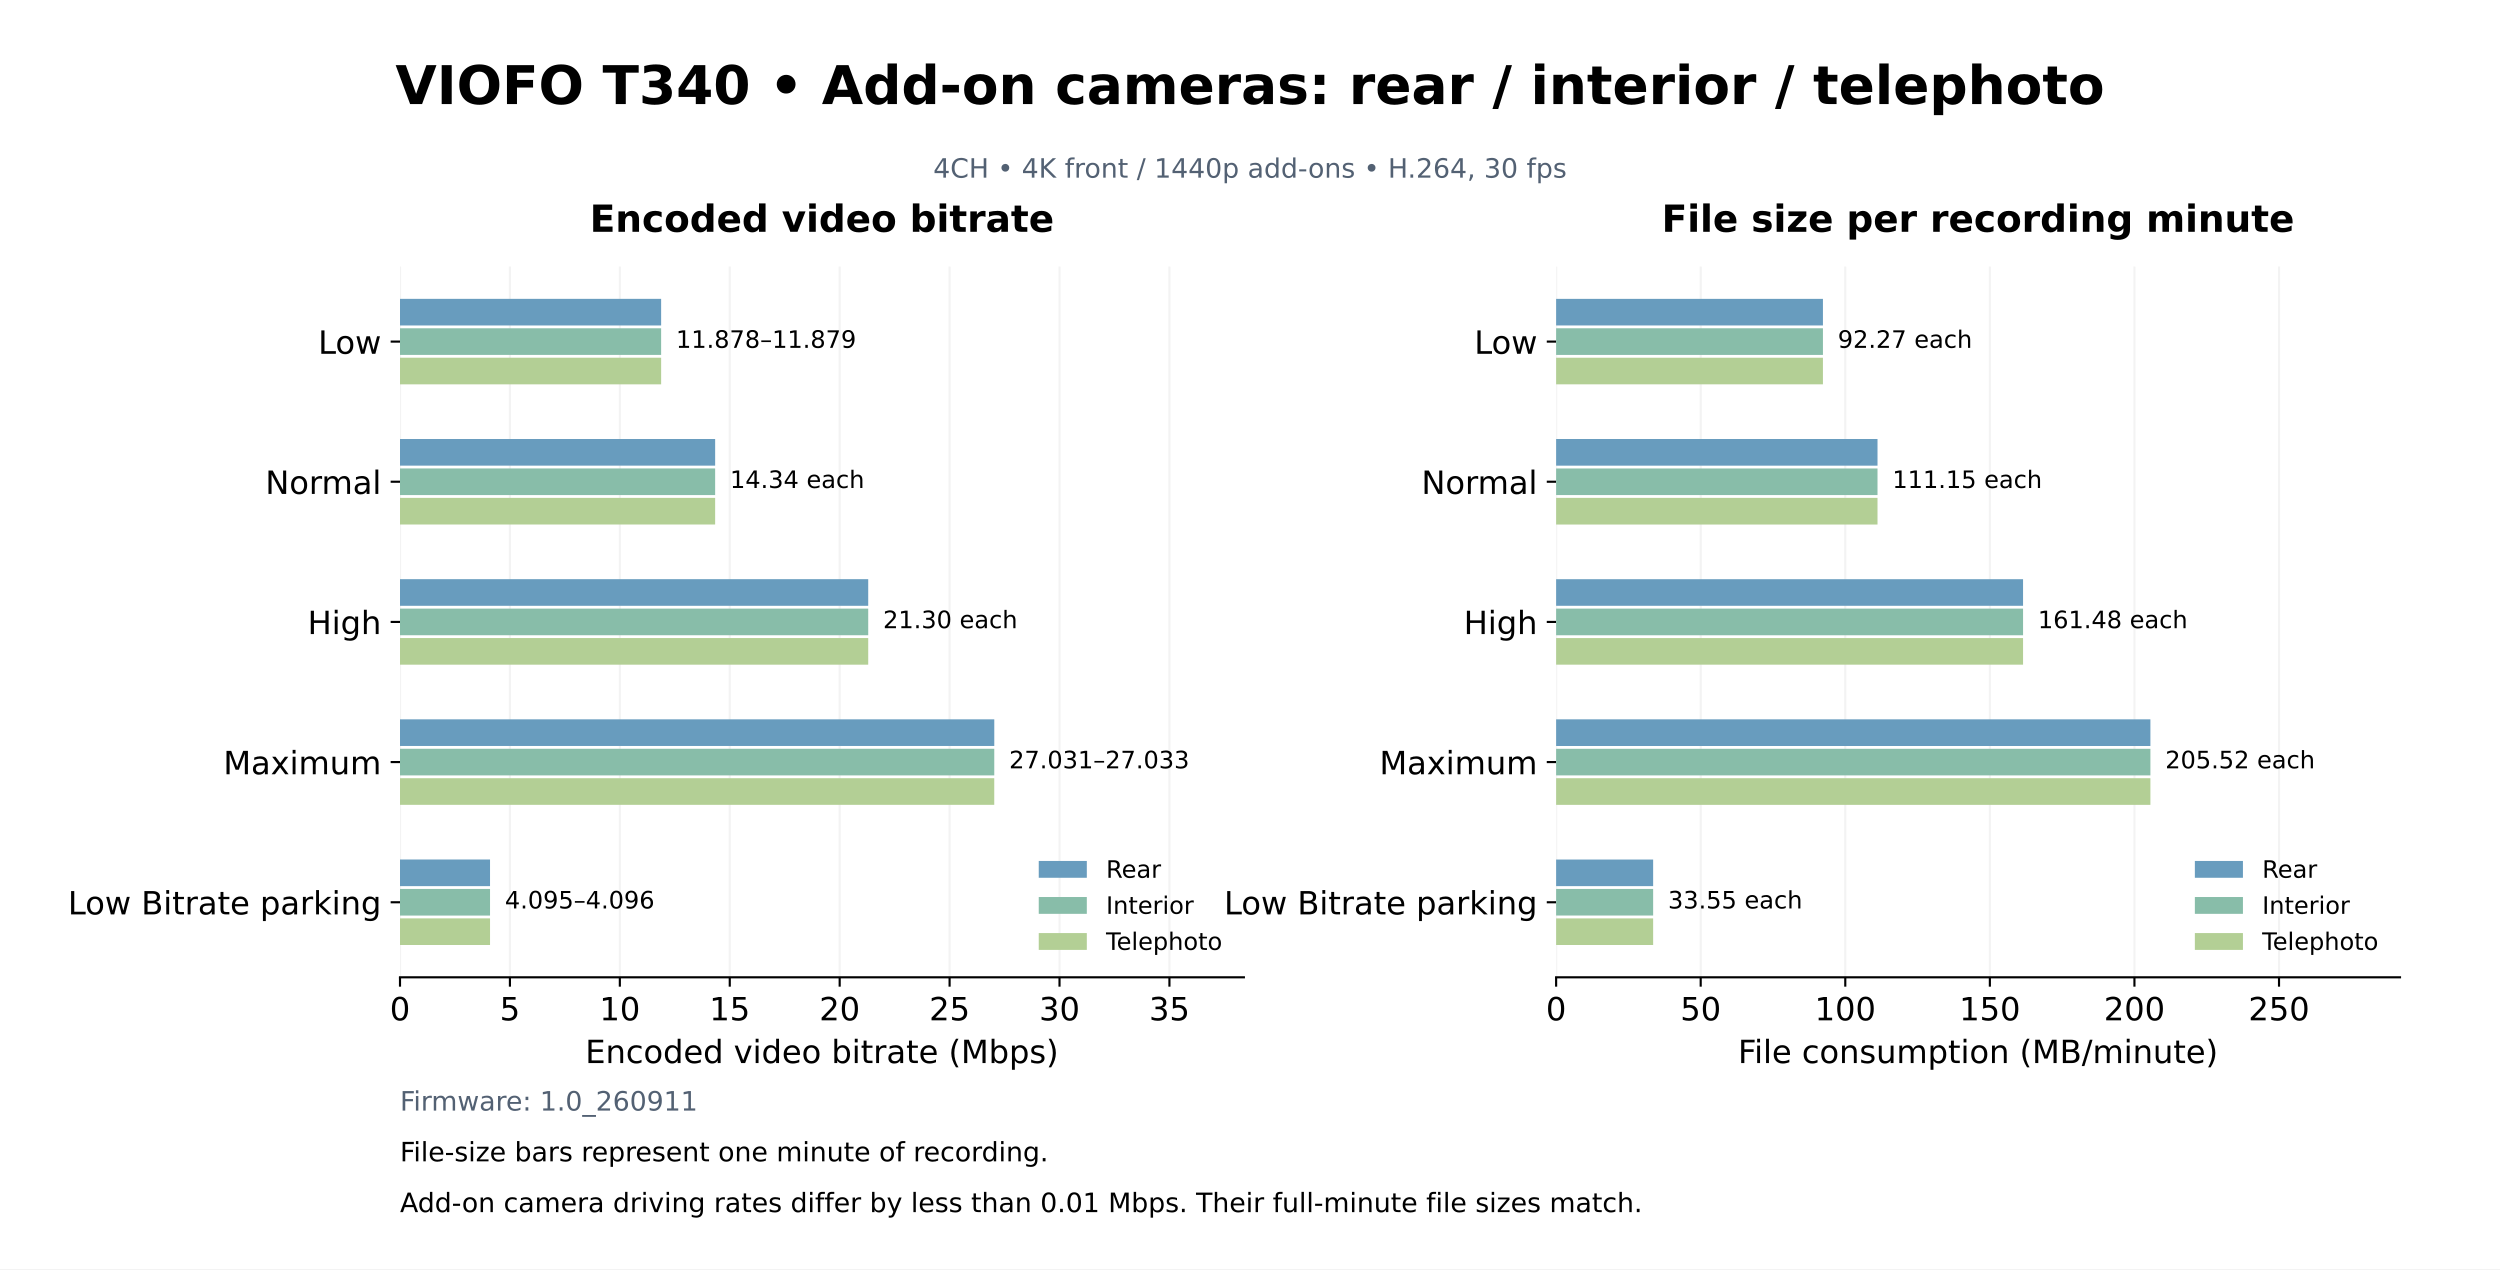
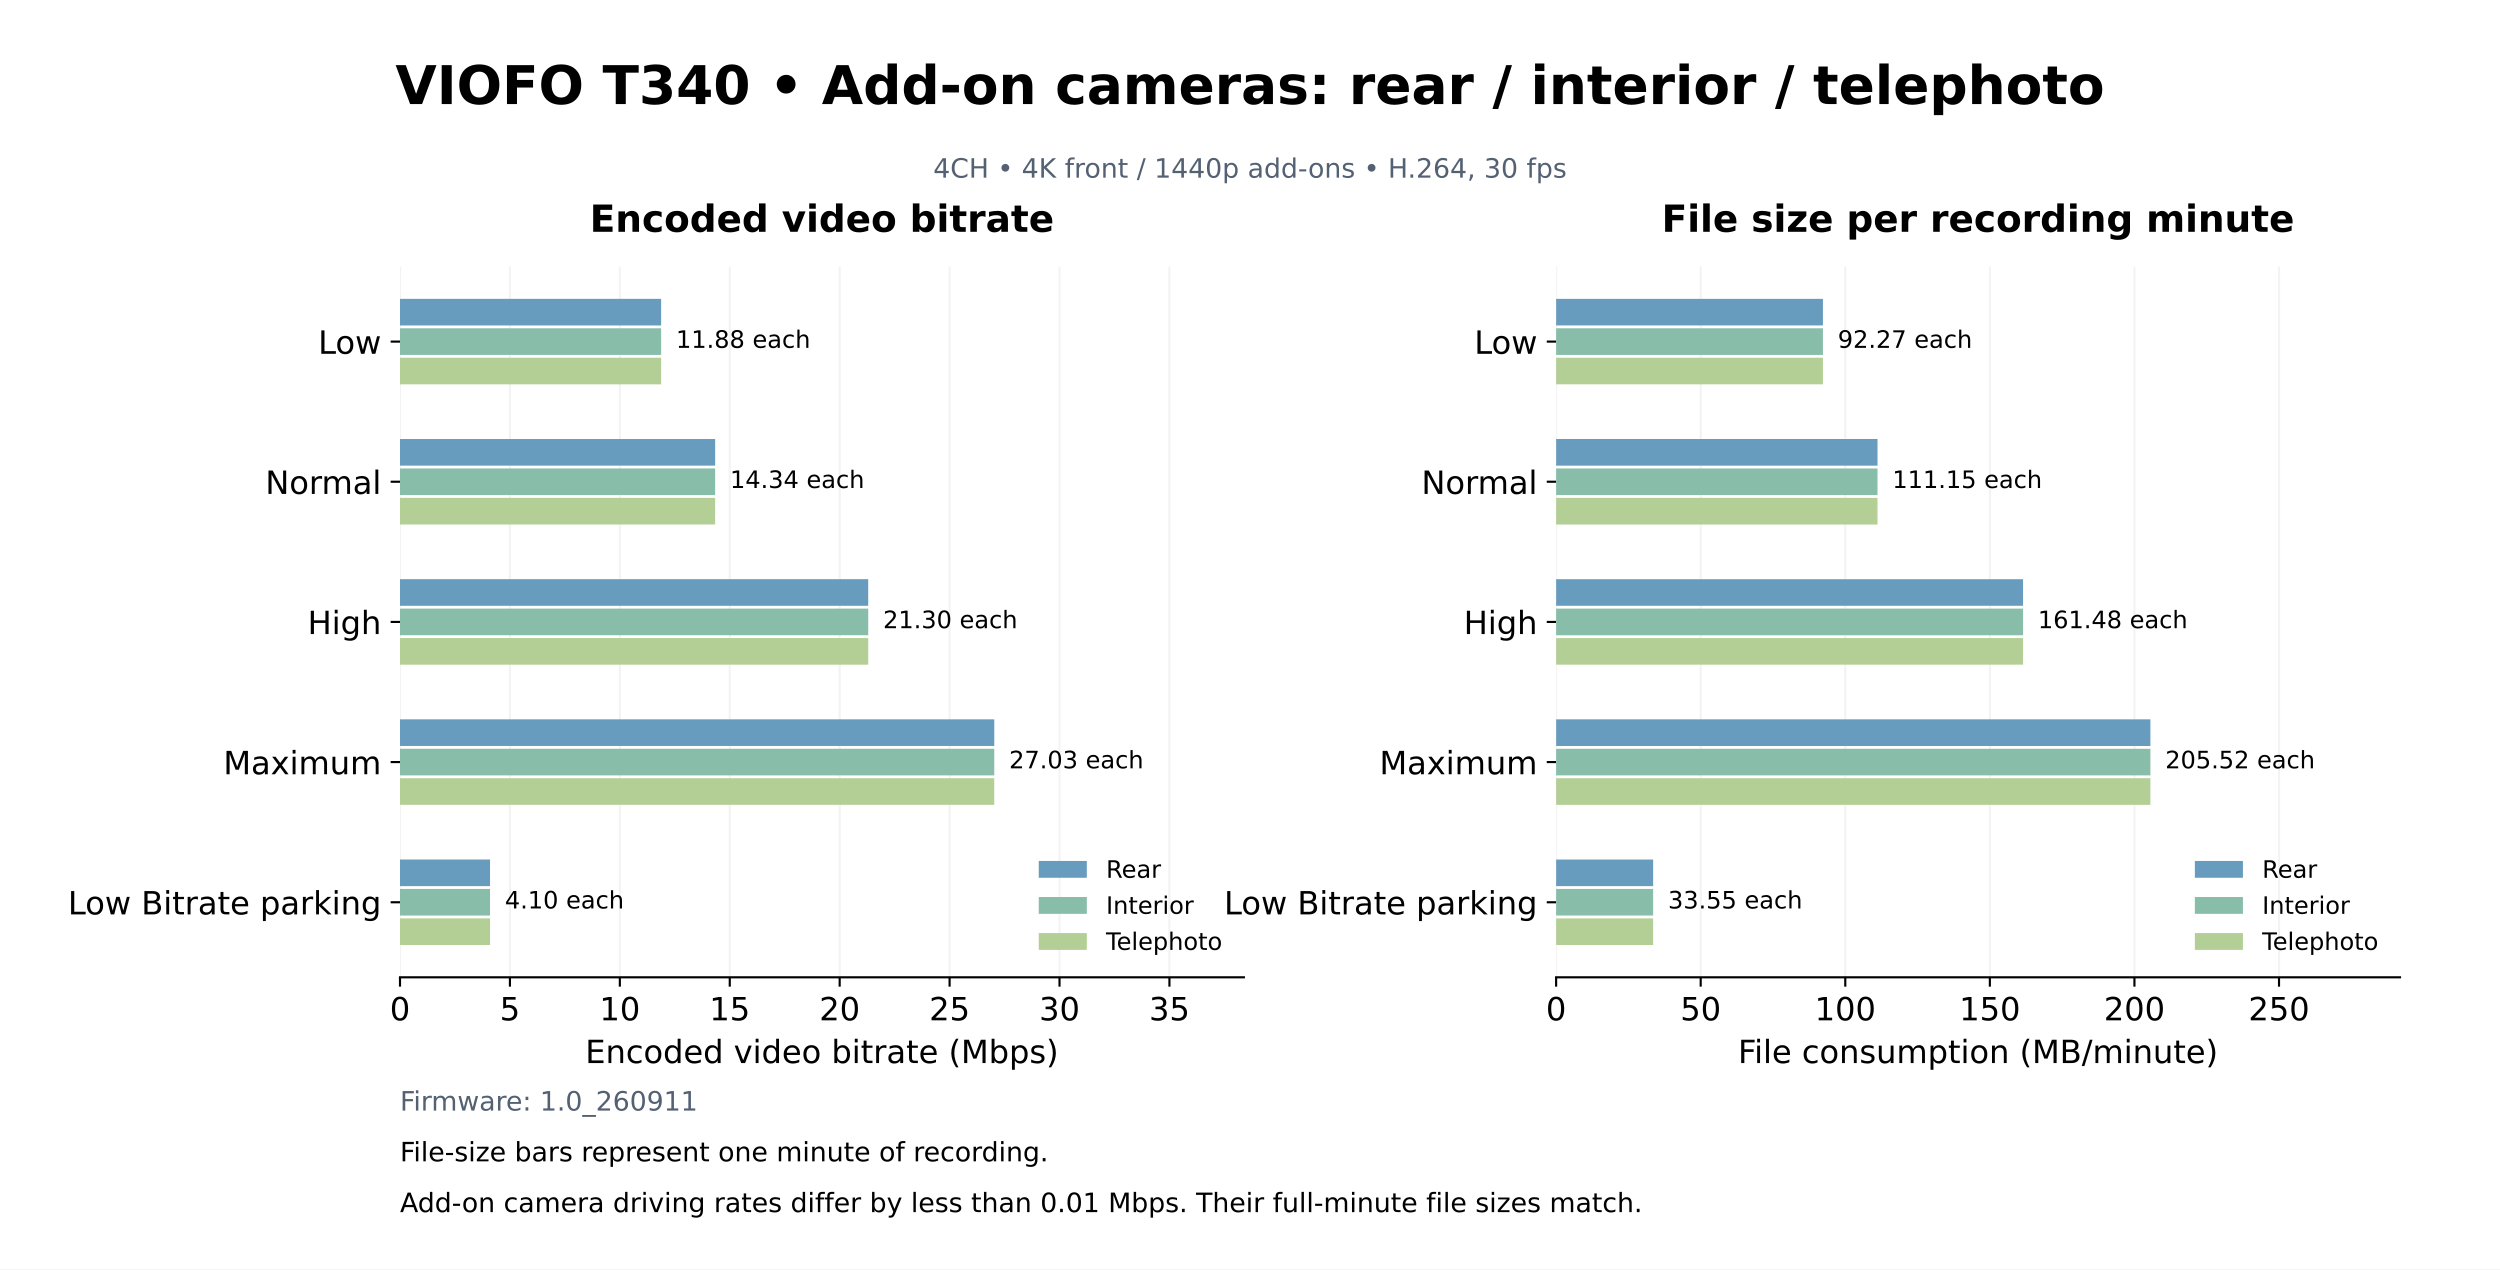
<svg xmlns="http://www.w3.org/2000/svg" xmlns:xlink="http://www.w3.org/1999/xlink" width="936pt" height="475.2pt" viewBox="0 0 936 475.2" version="1.1">
  <defs>
    <style type="text/css">*{stroke-linejoin: round; stroke-linecap: butt}</style>
  </defs>
  <g id="figure_1">
    <g id="patch_1">
      <path d="M 0 475.2 L 936 475.2 L 936 0 L 0 0 z " style="fill: #ffffff" />
    </g>
    <g id="axes_1">
      <g id="patch_2">
        <path d="M 149.76 365.904 L 465.709 365.904 L 465.709 99.792 L 149.76 99.792 z " style="fill: #ffffff" />
      </g>
      <g id="matplotlib.axis_1">
        <g id="xtick_1">
          <g id="line2d_1">
-             <path d="M 149.76 365.904 L 149.76 99.792 " clip-path="url(#p91ab245286)" style="fill: none; stroke: #b0b0b0; stroke-opacity: 0.16; stroke-width: 0.8; stroke-linecap: square" />
+             <path d="M 149.76 365.904 L 149.76 99.792 " clip-path="url(#p78bf71d18e)" style="fill: none; stroke: #b0b0b0; stroke-opacity: 0.16; stroke-width: 0.8; stroke-linecap: square" />
          </g>
          <g id="line2d_2">
            <defs>
-               <path id="m543a360c99" d="M 0 0 L 0 3.5 " style="stroke: #000000; stroke-width: 0.8" />
+               <path id="mc8fd4cdc24" d="M 0 0 L 0 3.5 " style="stroke: #000000; stroke-width: 0.8" />
            </defs>
            <g>
-               <use xlink:href="#m543a360c99" x="149.76" y="365.904" style="stroke: #000000; stroke-width: 0.8" />
+               <use xlink:href="#mc8fd4cdc24" x="149.76" y="365.904" style="stroke: #000000; stroke-width: 0.8" />
            </g>
          </g>
          <g id="text_1">
            <text style="font-size: 12px; font-family: 'DejaVu Sans'; text-anchor: middle" x="149.76" y="382.021" transform="rotate(-0 149.76 382.0212)">0</text>
          </g>
        </g>
        <g id="xtick_2">
          <g id="line2d_3">
-             <path d="M 190.914 365.904 L 190.914 99.792 " clip-path="url(#p91ab245286)" style="fill: none; stroke: #b0b0b0; stroke-opacity: 0.16; stroke-width: 0.8; stroke-linecap: square" />
+             <path d="M 190.914 365.904 L 190.914 99.792 " clip-path="url(#p78bf71d18e)" style="fill: none; stroke: #b0b0b0; stroke-opacity: 0.16; stroke-width: 0.8; stroke-linecap: square" />
          </g>
          <g id="line2d_4">
            <g>
-               <use xlink:href="#m543a360c99" x="190.914" y="365.904" style="stroke: #000000; stroke-width: 0.8" />
+               <use xlink:href="#mc8fd4cdc24" x="190.914" y="365.904" style="stroke: #000000; stroke-width: 0.8" />
            </g>
          </g>
          <g id="text_2">
            <text style="font-size: 12px; font-family: 'DejaVu Sans'; text-anchor: middle" x="190.914" y="382.021" transform="rotate(-0 190.9135 382.0212)">5</text>
          </g>
        </g>
        <g id="xtick_3">
          <g id="line2d_5">
-             <path d="M 232.067 365.904 L 232.067 99.792 " clip-path="url(#p91ab245286)" style="fill: none; stroke: #b0b0b0; stroke-opacity: 0.16; stroke-width: 0.8; stroke-linecap: square" />
+             <path d="M 232.067 365.904 L 232.067 99.792 " clip-path="url(#p78bf71d18e)" style="fill: none; stroke: #b0b0b0; stroke-opacity: 0.16; stroke-width: 0.8; stroke-linecap: square" />
          </g>
          <g id="line2d_6">
            <g>
-               <use xlink:href="#m543a360c99" x="232.067" y="365.904" style="stroke: #000000; stroke-width: 0.8" />
+               <use xlink:href="#mc8fd4cdc24" x="232.067" y="365.904" style="stroke: #000000; stroke-width: 0.8" />
            </g>
          </g>
          <g id="text_3">
            <text style="font-size: 12px; font-family: 'DejaVu Sans'; text-anchor: middle" x="232.067" y="382.021" transform="rotate(-0 232.0671 382.0212)">10</text>
          </g>
        </g>
        <g id="xtick_4">
          <g id="line2d_7">
-             <path d="M 273.221 365.904 L 273.221 99.792 " clip-path="url(#p91ab245286)" style="fill: none; stroke: #b0b0b0; stroke-opacity: 0.16; stroke-width: 0.8; stroke-linecap: square" />
+             <path d="M 273.221 365.904 L 273.221 99.792 " clip-path="url(#p78bf71d18e)" style="fill: none; stroke: #b0b0b0; stroke-opacity: 0.16; stroke-width: 0.8; stroke-linecap: square" />
          </g>
          <g id="line2d_8">
            <g>
-               <use xlink:href="#m543a360c99" x="273.221" y="365.904" style="stroke: #000000; stroke-width: 0.8" />
+               <use xlink:href="#mc8fd4cdc24" x="273.221" y="365.904" style="stroke: #000000; stroke-width: 0.8" />
            </g>
          </g>
          <g id="text_4">
            <text style="font-size: 12px; font-family: 'DejaVu Sans'; text-anchor: middle" x="273.221" y="382.021" transform="rotate(-0 273.2206 382.0212)">15</text>
          </g>
        </g>
        <g id="xtick_5">
          <g id="line2d_9">
-             <path d="M 314.374 365.904 L 314.374 99.792 " clip-path="url(#p91ab245286)" style="fill: none; stroke: #b0b0b0; stroke-opacity: 0.16; stroke-width: 0.8; stroke-linecap: square" />
+             <path d="M 314.374 365.904 L 314.374 99.792 " clip-path="url(#p78bf71d18e)" style="fill: none; stroke: #b0b0b0; stroke-opacity: 0.16; stroke-width: 0.8; stroke-linecap: square" />
          </g>
          <g id="line2d_10">
            <g>
-               <use xlink:href="#m543a360c99" x="314.374" y="365.904" style="stroke: #000000; stroke-width: 0.8" />
+               <use xlink:href="#mc8fd4cdc24" x="314.374" y="365.904" style="stroke: #000000; stroke-width: 0.8" />
            </g>
          </g>
          <g id="text_5">
            <text style="font-size: 12px; font-family: 'DejaVu Sans'; text-anchor: middle" x="314.374" y="382.021" transform="rotate(-0 314.3742 382.0212)">20</text>
          </g>
        </g>
        <g id="xtick_6">
          <g id="line2d_11">
-             <path d="M 355.528 365.904 L 355.528 99.792 " clip-path="url(#p91ab245286)" style="fill: none; stroke: #b0b0b0; stroke-opacity: 0.16; stroke-width: 0.8; stroke-linecap: square" />
+             <path d="M 355.528 365.904 L 355.528 99.792 " clip-path="url(#p78bf71d18e)" style="fill: none; stroke: #b0b0b0; stroke-opacity: 0.16; stroke-width: 0.8; stroke-linecap: square" />
          </g>
          <g id="line2d_12">
            <g>
-               <use xlink:href="#m543a360c99" x="355.528" y="365.904" style="stroke: #000000; stroke-width: 0.8" />
+               <use xlink:href="#mc8fd4cdc24" x="355.528" y="365.904" style="stroke: #000000; stroke-width: 0.8" />
            </g>
          </g>
          <g id="text_6">
            <text style="font-size: 12px; font-family: 'DejaVu Sans'; text-anchor: middle" x="355.528" y="382.021" transform="rotate(-0 355.5277 382.0212)">25</text>
          </g>
        </g>
        <g id="xtick_7">
          <g id="line2d_13">
-             <path d="M 396.681 365.904 L 396.681 99.792 " clip-path="url(#p91ab245286)" style="fill: none; stroke: #b0b0b0; stroke-opacity: 0.16; stroke-width: 0.8; stroke-linecap: square" />
+             <path d="M 396.681 365.904 L 396.681 99.792 " clip-path="url(#p78bf71d18e)" style="fill: none; stroke: #b0b0b0; stroke-opacity: 0.16; stroke-width: 0.8; stroke-linecap: square" />
          </g>
          <g id="line2d_14">
            <g>
-               <use xlink:href="#m543a360c99" x="396.681" y="365.904" style="stroke: #000000; stroke-width: 0.8" />
+               <use xlink:href="#mc8fd4cdc24" x="396.681" y="365.904" style="stroke: #000000; stroke-width: 0.8" />
            </g>
          </g>
          <g id="text_7">
            <text style="font-size: 12px; font-family: 'DejaVu Sans'; text-anchor: middle" x="396.681" y="382.021" transform="rotate(-0 396.6813 382.0212)">30</text>
          </g>
        </g>
        <g id="xtick_8">
          <g id="line2d_15">
-             <path d="M 437.835 365.904 L 437.835 99.792 " clip-path="url(#p91ab245286)" style="fill: none; stroke: #b0b0b0; stroke-opacity: 0.16; stroke-width: 0.8; stroke-linecap: square" />
+             <path d="M 437.835 365.904 L 437.835 99.792 " clip-path="url(#p78bf71d18e)" style="fill: none; stroke: #b0b0b0; stroke-opacity: 0.16; stroke-width: 0.8; stroke-linecap: square" />
          </g>
          <g id="line2d_16">
            <g>
-               <use xlink:href="#m543a360c99" x="437.835" y="365.904" style="stroke: #000000; stroke-width: 0.8" />
+               <use xlink:href="#mc8fd4cdc24" x="437.835" y="365.904" style="stroke: #000000; stroke-width: 0.8" />
            </g>
          </g>
          <g id="text_8">
            <text style="font-size: 12px; font-family: 'DejaVu Sans'; text-anchor: middle" x="437.835" y="382.021" transform="rotate(-0 437.8348 382.0212)">35</text>
          </g>
        </g>
        <g id="text_9">
          <text style="font-size: 12px; font-family: 'DejaVu Sans'; text-anchor: middle" x="307.735" y="398.022" transform="rotate(-0 307.7347 398.0221)">Encoded video bitrate (Mbps)</text>
        </g>
      </g>
      <g id="matplotlib.axis_2">
        <g id="ytick_1">
          <g id="line2d_17">
            <defs>
-               <path id="m0d1e2312f2" d="M 0 0 L -3.5 0 " style="stroke: #000000; stroke-width: 0.8" />
+               <path id="m51a33a75df" d="M 0 0 L -3.5 0 " style="stroke: #000000; stroke-width: 0.8" />
            </defs>
            <g>
-               <use xlink:href="#m0d1e2312f2" x="149.76" y="127.894" style="stroke: #000000; stroke-width: 0.8" />
+               <use xlink:href="#m51a33a75df" x="149.76" y="127.894" style="stroke: #000000; stroke-width: 0.8" />
            </g>
          </g>
          <g id="text_10">
            <text style="font-size: 12px; font-family: 'DejaVu Sans'; text-anchor: end" x="142.76" y="132.452" transform="rotate(-0 142.76 132.4521)">Low</text>
          </g>
        </g>
        <g id="ytick_2">
          <g id="line2d_18">
            <g>
-               <use xlink:href="#m0d1e2312f2" x="149.76" y="180.371" style="stroke: #000000; stroke-width: 0.8" />
+               <use xlink:href="#m51a33a75df" x="149.76" y="180.371" style="stroke: #000000; stroke-width: 0.8" />
            </g>
          </g>
          <g id="text_11">
            <text style="font-size: 12px; font-family: 'DejaVu Sans'; text-anchor: end" x="142.76" y="184.93" transform="rotate(-0 142.76 184.9298)">Normal</text>
          </g>
        </g>
        <g id="ytick_3">
          <g id="line2d_19">
            <g>
-               <use xlink:href="#m0d1e2312f2" x="149.76" y="232.848" style="stroke: #000000; stroke-width: 0.8" />
+               <use xlink:href="#m51a33a75df" x="149.76" y="232.848" style="stroke: #000000; stroke-width: 0.8" />
            </g>
          </g>
          <g id="text_12">
            <text style="font-size: 12px; font-family: 'DejaVu Sans'; text-anchor: end" x="142.76" y="237.407" transform="rotate(-0 142.76 237.4071)">High</text>
          </g>
        </g>
        <g id="ytick_4">
          <g id="line2d_20">
            <g>
-               <use xlink:href="#m0d1e2312f2" x="149.76" y="285.325" style="stroke: #000000; stroke-width: 0.8" />
+               <use xlink:href="#m51a33a75df" x="149.76" y="285.325" style="stroke: #000000; stroke-width: 0.8" />
            </g>
          </g>
          <g id="text_13">
            <text style="font-size: 12px; font-family: 'DejaVu Sans'; text-anchor: end" x="142.76" y="289.884" transform="rotate(-0 142.76 289.8843)">Maximum</text>
          </g>
        </g>
        <g id="ytick_5">
          <g id="line2d_21">
            <g>
-               <use xlink:href="#m0d1e2312f2" x="149.76" y="337.802" style="stroke: #000000; stroke-width: 0.8" />
+               <use xlink:href="#m51a33a75df" x="149.76" y="337.802" style="stroke: #000000; stroke-width: 0.8" />
            </g>
          </g>
          <g id="text_14">
            <text style="font-size: 12px; font-family: 'DejaVu Sans'; text-anchor: end" x="142.76" y="342.362" transform="rotate(-0 142.76 342.3615)">Low Bitrate parking</text>
          </g>
        </g>
      </g>
      <g id="patch_3">
-         <path d="M 149.76 111.888 L 247.526 111.888 L 247.526 121.859 L 149.76 121.859 z " clip-path="url(#p91ab245286)" style="fill: #689cbe" />
+         <path d="M 149.76 111.888 L 247.526 111.888 L 247.526 121.859 L 149.76 121.859 z " clip-path="url(#p78bf71d18e)" style="fill: #689cbe" />
      </g>
      <g id="patch_4">
-         <path d="M 149.76 164.365 L 267.751 164.365 L 267.751 174.336 L 149.76 174.336 z " clip-path="url(#p91ab245286)" style="fill: #689cbe" />
+         <path d="M 149.76 164.365 L 267.751 164.365 L 267.751 174.336 L 149.76 174.336 z " clip-path="url(#p78bf71d18e)" style="fill: #689cbe" />
      </g>
      <g id="patch_5">
-         <path d="M 149.76 216.842 L 325.061 216.842 L 325.061 226.813 L 149.76 226.813 z " clip-path="url(#p91ab245286)" style="fill: #689cbe" />
+         <path d="M 149.76 216.842 L 325.061 216.842 L 325.061 226.813 L 149.76 226.813 z " clip-path="url(#p78bf71d18e)" style="fill: #689cbe" />
      </g>
      <g id="patch_6">
-         <path d="M 149.76 269.32 L 372.26 269.32 L 372.26 279.29 L 149.76 279.29 z " clip-path="url(#p91ab245286)" style="fill: #689cbe" />
+         <path d="M 149.76 269.32 L 372.26 269.32 L 372.26 279.29 L 149.76 279.29 z " clip-path="url(#p78bf71d18e)" style="fill: #689cbe" />
      </g>
      <g id="patch_7">
-         <path d="M 149.76 321.797 L 183.469 321.797 L 183.469 331.768 L 149.76 331.768 z " clip-path="url(#p91ab245286)" style="fill: #689cbe" />
+         <path d="M 149.76 321.797 L 183.469 321.797 L 183.469 331.768 L 149.76 331.768 z " clip-path="url(#p78bf71d18e)" style="fill: #689cbe" />
      </g>
      <g id="patch_8">
-         <path d="M 149.76 122.908 L 247.525 122.908 L 247.525 132.879 L 149.76 132.879 z " clip-path="url(#p91ab245286)" style="fill: #88bda9" />
+         <path d="M 149.76 122.908 L 247.525 122.908 L 247.525 132.879 L 149.76 132.879 z " clip-path="url(#p78bf71d18e)" style="fill: #88bda9" />
      </g>
      <g id="patch_9">
-         <path d="M 149.76 175.385 L 267.75 175.385 L 267.75 185.356 L 149.76 185.356 z " clip-path="url(#p91ab245286)" style="fill: #88bda9" />
+         <path d="M 149.76 175.385 L 267.75 175.385 L 267.75 185.356 L 149.76 185.356 z " clip-path="url(#p78bf71d18e)" style="fill: #88bda9" />
      </g>
      <g id="patch_10">
-         <path d="M 149.76 227.863 L 325.062 227.863 L 325.062 237.833 L 149.76 237.833 z " clip-path="url(#p91ab245286)" style="fill: #88bda9" />
+         <path d="M 149.76 227.863 L 325.062 227.863 L 325.062 237.833 L 149.76 237.833 z " clip-path="url(#p78bf71d18e)" style="fill: #88bda9" />
      </g>
      <g id="patch_11">
-         <path d="M 149.76 280.34 L 372.253 280.34 L 372.253 290.311 L 149.76 290.311 z " clip-path="url(#p91ab245286)" style="fill: #88bda9" />
+         <path d="M 149.76 280.34 L 372.253 280.34 L 372.253 290.311 L 149.76 290.311 z " clip-path="url(#p78bf71d18e)" style="fill: #88bda9" />
      </g>
      <g id="patch_12">
-         <path d="M 149.76 332.817 L 183.468 332.817 L 183.468 342.788 L 149.76 342.788 z " clip-path="url(#p91ab245286)" style="fill: #88bda9" />
+         <path d="M 149.76 332.817 L 183.468 332.817 L 183.468 342.788 L 149.76 342.788 z " clip-path="url(#p78bf71d18e)" style="fill: #88bda9" />
      </g>
      <g id="patch_13">
-         <path d="M 149.76 133.928 L 247.53 133.928 L 247.53 143.899 L 149.76 143.899 z " clip-path="url(#p91ab245286)" style="fill: #b3cf95" />
+         <path d="M 149.76 133.928 L 247.53 133.928 L 247.53 143.899 L 149.76 143.899 z " clip-path="url(#p78bf71d18e)" style="fill: #b3cf95" />
      </g>
      <g id="patch_14">
-         <path d="M 149.76 186.406 L 267.749 186.406 L 267.749 196.376 L 149.76 196.376 z " clip-path="url(#p91ab245286)" style="fill: #b3cf95" />
+         <path d="M 149.76 186.406 L 267.749 186.406 L 267.749 196.376 L 149.76 196.376 z " clip-path="url(#p78bf71d18e)" style="fill: #b3cf95" />
      </g>
      <g id="patch_15">
-         <path d="M 149.76 238.883 L 325.061 238.883 L 325.061 248.854 L 149.76 248.854 z " clip-path="url(#p91ab245286)" style="fill: #b3cf95" />
+         <path d="M 149.76 238.883 L 325.061 238.883 L 325.061 248.854 L 149.76 248.854 z " clip-path="url(#p78bf71d18e)" style="fill: #b3cf95" />
      </g>
      <g id="patch_16">
-         <path d="M 149.76 291.36 L 372.248 291.36 L 372.248 301.331 L 149.76 301.331 z " clip-path="url(#p91ab245286)" style="fill: #b3cf95" />
+         <path d="M 149.76 291.36 L 372.248 291.36 L 372.248 301.331 L 149.76 301.331 z " clip-path="url(#p78bf71d18e)" style="fill: #b3cf95" />
      </g>
      <g id="patch_17">
-         <path d="M 149.76 343.837 L 183.47 343.837 L 183.47 353.808 L 149.76 353.808 z " clip-path="url(#p91ab245286)" style="fill: #b3cf95" />
+         <path d="M 149.76 343.837 L 183.47 343.837 L 183.47 353.808 L 149.76 353.808 z " clip-path="url(#p78bf71d18e)" style="fill: #b3cf95" />
      </g>
      <g id="patch_18">
        <path d="M 149.76 365.904 L 465.709 365.904 " style="fill: none; stroke: #000000; stroke-width: 0.8; stroke-linejoin: miter; stroke-linecap: square" />
      </g>
      <g id="text_15">
-         <text style="font-size: 9px; font-family: 'DejaVu Sans'; text-anchor: start" x="253.093" y="130.231" transform="rotate(-0 253.0927 130.2314)">11.878–11.879</text>
+         <text style="font-size: 9px; font-family: 'DejaVu Sans'; text-anchor: start" x="253.093" y="130.232" transform="rotate(-0 253.0927 130.2318)">11.88 each</text>
      </g>
      <g id="text_16">
        <text style="font-size: 9px; font-family: 'DejaVu Sans'; text-anchor: start" x="273.313" y="182.709" transform="rotate(-0 273.3134 182.709)">14.34 each</text>
      </g>
      <g id="text_17">
        <text style="font-size: 9px; font-family: 'DejaVu Sans'; text-anchor: start" x="330.624" y="235.186" transform="rotate(-0 330.6242 235.1862)">21.30 each</text>
      </g>
      <g id="text_18">
-         <text style="font-size: 9px; font-family: 'DejaVu Sans'; text-anchor: start" x="377.822" y="287.663" transform="rotate(-0 377.822 287.6631)">27.031–27.033</text>
+         <text style="font-size: 9px; font-family: 'DejaVu Sans'; text-anchor: start" x="377.822" y="287.663" transform="rotate(-0 377.822 287.6635)">27.03 each</text>
      </g>
      <g id="text_19">
-         <text style="font-size: 9px; font-family: 'DejaVu Sans'; text-anchor: start" x="189.032" y="340.14" transform="rotate(-0 189.0324 340.1403)">4.095–4.096</text>
+         <text style="font-size: 9px; font-family: 'DejaVu Sans'; text-anchor: start" x="189.032" y="340.141" transform="rotate(-0 189.0324 340.1407)">4.10 each</text>
      </g>
      <g id="text_20">
        <text style="font-weight: 700; font-size: 14px; font-family: 'DejaVu Sans'; text-anchor: middle" x="307.735" y="86.792" transform="rotate(-0 307.7347 86.792)">Encoded video bitrate</text>
      </g>
      <g id="legend_1">
        <g id="patch_19">
          <path d="M 388.906 328.64 L 406.906 328.64 L 406.906 322.34 L 388.906 322.34 z " style="fill: #689cbe" />
        </g>
        <g id="text_21">
          <text style="font-size: 9px; font-family: 'DejaVu Sans'; text-anchor: start" x="414.106" y="328.64" transform="rotate(-0 414.1056 328.6405)">Rear</text>
        </g>
        <g id="patch_20">
          <path d="M 388.906 342.141 L 406.906 342.141 L 406.906 335.841 L 388.906 335.841 z " style="fill: #88bda9" />
        </g>
        <g id="text_22">
          <text style="font-size: 9px; font-family: 'DejaVu Sans'; text-anchor: start" x="414.106" y="342.141" transform="rotate(-0 414.1056 342.1412)">Interior</text>
        </g>
        <g id="patch_21">
          <path d="M 388.906 355.642 L 406.906 355.642 L 406.906 349.342 L 388.906 349.342 z " style="fill: #b3cf95" />
        </g>
        <g id="text_23">
          <text style="font-size: 9px; font-family: 'DejaVu Sans'; text-anchor: start" x="414.106" y="355.642" transform="rotate(-0 414.1056 355.6419)">Telephoto</text>
        </g>
      </g>
    </g>
    <g id="axes_2">
      <g id="patch_22">
        <path d="M 582.611 365.904 L 898.56 365.904 L 898.56 99.792 L 582.611 99.792 z " style="fill: #ffffff" />
      </g>
      <g id="matplotlib.axis_3">
        <g id="xtick_9">
          <g id="line2d_22">
-             <path d="M 582.611 365.904 L 582.611 99.792 " clip-path="url(#p9e3dd66558)" style="fill: none; stroke: #b0b0b0; stroke-opacity: 0.16; stroke-width: 0.8; stroke-linecap: square" />
+             <path d="M 582.611 365.904 L 582.611 99.792 " clip-path="url(#pd0ab91b452)" style="fill: none; stroke: #b0b0b0; stroke-opacity: 0.16; stroke-width: 0.8; stroke-linecap: square" />
          </g>
          <g id="line2d_23">
            <g>
-               <use xlink:href="#m543a360c99" x="582.611" y="365.904" style="stroke: #000000; stroke-width: 0.8" />
+               <use xlink:href="#mc8fd4cdc24" x="582.611" y="365.904" style="stroke: #000000; stroke-width: 0.8" />
            </g>
          </g>
          <g id="text_24">
            <text style="font-size: 12px; font-family: 'DejaVu Sans'; text-anchor: middle" x="582.611" y="382.021" transform="rotate(-0 582.6106 382.0212)">0</text>
          </g>
        </g>
        <g id="xtick_10">
          <g id="line2d_24">
-             <path d="M 636.741 365.904 L 636.741 99.792 " clip-path="url(#p9e3dd66558)" style="fill: none; stroke: #b0b0b0; stroke-opacity: 0.16; stroke-width: 0.8; stroke-linecap: square" />
+             <path d="M 636.741 365.904 L 636.741 99.792 " clip-path="url(#pd0ab91b452)" style="fill: none; stroke: #b0b0b0; stroke-opacity: 0.16; stroke-width: 0.8; stroke-linecap: square" />
          </g>
          <g id="line2d_25">
            <g>
-               <use xlink:href="#m543a360c99" x="636.741" y="365.904" style="stroke: #000000; stroke-width: 0.8" />
+               <use xlink:href="#mc8fd4cdc24" x="636.741" y="365.904" style="stroke: #000000; stroke-width: 0.8" />
            </g>
          </g>
          <g id="text_25">
            <text style="font-size: 12px; font-family: 'DejaVu Sans'; text-anchor: middle" x="636.741" y="382.021" transform="rotate(-0 636.7413 382.0212)">50</text>
          </g>
        </g>
        <g id="xtick_11">
          <g id="line2d_26">
-             <path d="M 690.872 365.904 L 690.872 99.792 " clip-path="url(#p9e3dd66558)" style="fill: none; stroke: #b0b0b0; stroke-opacity: 0.16; stroke-width: 0.8; stroke-linecap: square" />
+             <path d="M 690.872 365.904 L 690.872 99.792 " clip-path="url(#pd0ab91b452)" style="fill: none; stroke: #b0b0b0; stroke-opacity: 0.16; stroke-width: 0.8; stroke-linecap: square" />
          </g>
          <g id="line2d_27">
            <g>
-               <use xlink:href="#m543a360c99" x="690.872" y="365.904" style="stroke: #000000; stroke-width: 0.8" />
+               <use xlink:href="#mc8fd4cdc24" x="690.872" y="365.904" style="stroke: #000000; stroke-width: 0.8" />
            </g>
          </g>
          <g id="text_26">
            <text style="font-size: 12px; font-family: 'DejaVu Sans'; text-anchor: middle" x="690.872" y="382.021" transform="rotate(-0 690.8719 382.0212)">100</text>
          </g>
        </g>
        <g id="xtick_12">
          <g id="line2d_28">
-             <path d="M 745.003 365.904 L 745.003 99.792 " clip-path="url(#p9e3dd66558)" style="fill: none; stroke: #b0b0b0; stroke-opacity: 0.16; stroke-width: 0.8; stroke-linecap: square" />
+             <path d="M 745.003 365.904 L 745.003 99.792 " clip-path="url(#pd0ab91b452)" style="fill: none; stroke: #b0b0b0; stroke-opacity: 0.16; stroke-width: 0.8; stroke-linecap: square" />
          </g>
          <g id="line2d_29">
            <g>
-               <use xlink:href="#m543a360c99" x="745.003" y="365.904" style="stroke: #000000; stroke-width: 0.8" />
+               <use xlink:href="#mc8fd4cdc24" x="745.003" y="365.904" style="stroke: #000000; stroke-width: 0.8" />
            </g>
          </g>
          <g id="text_27">
            <text style="font-size: 12px; font-family: 'DejaVu Sans'; text-anchor: middle" x="745.003" y="382.021" transform="rotate(-0 745.0026 382.0212)">150</text>
          </g>
        </g>
        <g id="xtick_13">
          <g id="line2d_30">
-             <path d="M 799.133 365.904 L 799.133 99.792 " clip-path="url(#p9e3dd66558)" style="fill: none; stroke: #b0b0b0; stroke-opacity: 0.16; stroke-width: 0.8; stroke-linecap: square" />
+             <path d="M 799.133 365.904 L 799.133 99.792 " clip-path="url(#pd0ab91b452)" style="fill: none; stroke: #b0b0b0; stroke-opacity: 0.16; stroke-width: 0.8; stroke-linecap: square" />
          </g>
          <g id="line2d_31">
            <g>
-               <use xlink:href="#m543a360c99" x="799.133" y="365.904" style="stroke: #000000; stroke-width: 0.8" />
+               <use xlink:href="#mc8fd4cdc24" x="799.133" y="365.904" style="stroke: #000000; stroke-width: 0.8" />
            </g>
          </g>
          <g id="text_28">
            <text style="font-size: 12px; font-family: 'DejaVu Sans'; text-anchor: middle" x="799.133" y="382.021" transform="rotate(-0 799.1332 382.0212)">200</text>
          </g>
        </g>
        <g id="xtick_14">
          <g id="line2d_32">
-             <path d="M 853.264 365.904 L 853.264 99.792 " clip-path="url(#p9e3dd66558)" style="fill: none; stroke: #b0b0b0; stroke-opacity: 0.16; stroke-width: 0.8; stroke-linecap: square" />
+             <path d="M 853.264 365.904 L 853.264 99.792 " clip-path="url(#pd0ab91b452)" style="fill: none; stroke: #b0b0b0; stroke-opacity: 0.16; stroke-width: 0.8; stroke-linecap: square" />
          </g>
          <g id="line2d_33">
            <g>
-               <use xlink:href="#m543a360c99" x="853.264" y="365.904" style="stroke: #000000; stroke-width: 0.8" />
+               <use xlink:href="#mc8fd4cdc24" x="853.264" y="365.904" style="stroke: #000000; stroke-width: 0.8" />
            </g>
          </g>
          <g id="text_29">
            <text style="font-size: 12px; font-family: 'DejaVu Sans'; text-anchor: middle" x="853.264" y="382.021" transform="rotate(-0 853.2638 382.0212)">250</text>
          </g>
        </g>
        <g id="text_30">
          <text style="font-size: 12px; font-family: 'DejaVu Sans'; text-anchor: middle" x="740.585" y="398.022" transform="rotate(-0 740.5853 398.0221)">File consumption (MB/minute)</text>
        </g>
      </g>
      <g id="matplotlib.axis_4">
        <g id="ytick_6">
          <g id="line2d_34">
            <g>
-               <use xlink:href="#m0d1e2312f2" x="582.611" y="127.894" style="stroke: #000000; stroke-width: 0.8" />
+               <use xlink:href="#m51a33a75df" x="582.611" y="127.894" style="stroke: #000000; stroke-width: 0.8" />
            </g>
          </g>
          <g id="text_31">
            <text style="font-size: 12px; font-family: 'DejaVu Sans'; text-anchor: end" x="575.611" y="132.452" transform="rotate(-0 575.6106 132.4521)">Low</text>
          </g>
        </g>
        <g id="ytick_7">
          <g id="line2d_35">
            <g>
-               <use xlink:href="#m0d1e2312f2" x="582.611" y="180.371" style="stroke: #000000; stroke-width: 0.8" />
+               <use xlink:href="#m51a33a75df" x="582.611" y="180.371" style="stroke: #000000; stroke-width: 0.8" />
            </g>
          </g>
          <g id="text_32">
            <text style="font-size: 12px; font-family: 'DejaVu Sans'; text-anchor: end" x="575.611" y="184.93" transform="rotate(-0 575.6106 184.9298)">Normal</text>
          </g>
        </g>
        <g id="ytick_8">
          <g id="line2d_36">
            <g>
-               <use xlink:href="#m0d1e2312f2" x="582.611" y="232.848" style="stroke: #000000; stroke-width: 0.8" />
+               <use xlink:href="#m51a33a75df" x="582.611" y="232.848" style="stroke: #000000; stroke-width: 0.8" />
            </g>
          </g>
          <g id="text_33">
            <text style="font-size: 12px; font-family: 'DejaVu Sans'; text-anchor: end" x="575.611" y="237.407" transform="rotate(-0 575.6106 237.4071)">High</text>
          </g>
        </g>
        <g id="ytick_9">
          <g id="line2d_37">
            <g>
-               <use xlink:href="#m0d1e2312f2" x="582.611" y="285.325" style="stroke: #000000; stroke-width: 0.8" />
+               <use xlink:href="#m51a33a75df" x="582.611" y="285.325" style="stroke: #000000; stroke-width: 0.8" />
            </g>
          </g>
          <g id="text_34">
            <text style="font-size: 12px; font-family: 'DejaVu Sans'; text-anchor: end" x="575.611" y="289.884" transform="rotate(-0 575.6106 289.8843)">Maximum</text>
          </g>
        </g>
        <g id="ytick_10">
          <g id="line2d_38">
            <g>
-               <use xlink:href="#m0d1e2312f2" x="582.611" y="337.802" style="stroke: #000000; stroke-width: 0.8" />
+               <use xlink:href="#m51a33a75df" x="582.611" y="337.802" style="stroke: #000000; stroke-width: 0.8" />
            </g>
          </g>
          <g id="text_35">
            <text style="font-size: 12px; font-family: 'DejaVu Sans'; text-anchor: end" x="575.611" y="342.362" transform="rotate(-0 575.6106 342.3615)">Low Bitrate parking</text>
          </g>
        </g>
      </g>
      <g id="patch_23">
-         <path d="M 582.611 111.888 L 682.508 111.888 L 682.508 121.859 L 582.611 121.859 z " clip-path="url(#p9e3dd66558)" style="fill: #689cbe" />
+         <path d="M 582.611 111.888 L 682.508 111.888 L 682.508 121.859 L 582.611 121.859 z " clip-path="url(#pd0ab91b452)" style="fill: #689cbe" />
      </g>
      <g id="patch_24">
-         <path d="M 582.611 164.365 L 702.942 164.365 L 702.942 174.336 L 582.611 174.336 z " clip-path="url(#p9e3dd66558)" style="fill: #689cbe" />
+         <path d="M 582.611 164.365 L 702.942 164.365 L 702.942 174.336 L 582.611 174.336 z " clip-path="url(#pd0ab91b452)" style="fill: #689cbe" />
      </g>
      <g id="patch_25">
-         <path d="M 582.611 216.842 L 757.432 216.842 L 757.432 226.813 L 582.611 226.813 z " clip-path="url(#p9e3dd66558)" style="fill: #689cbe" />
+         <path d="M 582.611 216.842 L 757.432 216.842 L 757.432 226.813 L 582.611 226.813 z " clip-path="url(#pd0ab91b452)" style="fill: #689cbe" />
      </g>
      <g id="patch_26">
-         <path d="M 582.611 269.32 L 805.11 269.32 L 805.11 279.29 L 582.611 279.29 z " clip-path="url(#p9e3dd66558)" style="fill: #689cbe" />
+         <path d="M 582.611 269.32 L 805.11 269.32 L 805.11 279.29 L 582.611 279.29 z " clip-path="url(#pd0ab91b452)" style="fill: #689cbe" />
      </g>
      <g id="patch_27">
-         <path d="M 582.611 321.797 L 618.937 321.797 L 618.937 331.768 L 582.611 331.768 z " clip-path="url(#p9e3dd66558)" style="fill: #689cbe" />
+         <path d="M 582.611 321.797 L 618.937 321.797 L 618.937 331.768 L 582.611 331.768 z " clip-path="url(#pd0ab91b452)" style="fill: #689cbe" />
      </g>
      <g id="patch_28">
-         <path d="M 582.611 122.908 L 682.508 122.908 L 682.508 132.879 L 582.611 132.879 z " clip-path="url(#p9e3dd66558)" style="fill: #88bda9" />
+         <path d="M 582.611 122.908 L 682.508 122.908 L 682.508 132.879 L 582.611 132.879 z " clip-path="url(#pd0ab91b452)" style="fill: #88bda9" />
      </g>
      <g id="patch_29">
-         <path d="M 582.611 175.385 L 702.942 175.385 L 702.942 185.356 L 582.611 185.356 z " clip-path="url(#p9e3dd66558)" style="fill: #88bda9" />
+         <path d="M 582.611 175.385 L 702.942 175.385 L 702.942 185.356 L 582.611 185.356 z " clip-path="url(#pd0ab91b452)" style="fill: #88bda9" />
      </g>
      <g id="patch_30">
-         <path d="M 582.611 227.863 L 757.432 227.863 L 757.432 237.833 L 582.611 237.833 z " clip-path="url(#p9e3dd66558)" style="fill: #88bda9" />
+         <path d="M 582.611 227.863 L 757.432 227.863 L 757.432 237.833 L 582.611 237.833 z " clip-path="url(#pd0ab91b452)" style="fill: #88bda9" />
      </g>
      <g id="patch_31">
-         <path d="M 582.611 280.34 L 805.11 280.34 L 805.11 290.311 L 582.611 290.311 z " clip-path="url(#p9e3dd66558)" style="fill: #88bda9" />
+         <path d="M 582.611 280.34 L 805.11 280.34 L 805.11 290.311 L 582.611 290.311 z " clip-path="url(#pd0ab91b452)" style="fill: #88bda9" />
      </g>
      <g id="patch_32">
-         <path d="M 582.611 332.817 L 618.937 332.817 L 618.937 342.788 L 582.611 342.788 z " clip-path="url(#p9e3dd66558)" style="fill: #88bda9" />
+         <path d="M 582.611 332.817 L 618.937 332.817 L 618.937 342.788 L 582.611 342.788 z " clip-path="url(#pd0ab91b452)" style="fill: #88bda9" />
      </g>
      <g id="patch_33">
-         <path d="M 582.611 133.928 L 682.508 133.928 L 682.508 143.899 L 582.611 143.899 z " clip-path="url(#p9e3dd66558)" style="fill: #b3cf95" />
+         <path d="M 582.611 133.928 L 682.508 133.928 L 682.508 143.899 L 582.611 143.899 z " clip-path="url(#pd0ab91b452)" style="fill: #b3cf95" />
      </g>
      <g id="patch_34">
-         <path d="M 582.611 186.406 L 702.942 186.406 L 702.942 196.376 L 582.611 196.376 z " clip-path="url(#p9e3dd66558)" style="fill: #b3cf95" />
+         <path d="M 582.611 186.406 L 702.942 186.406 L 702.942 196.376 L 582.611 196.376 z " clip-path="url(#pd0ab91b452)" style="fill: #b3cf95" />
      </g>
      <g id="patch_35">
-         <path d="M 582.611 238.883 L 757.432 238.883 L 757.432 248.854 L 582.611 248.854 z " clip-path="url(#p9e3dd66558)" style="fill: #b3cf95" />
+         <path d="M 582.611 238.883 L 757.432 238.883 L 757.432 248.854 L 582.611 248.854 z " clip-path="url(#pd0ab91b452)" style="fill: #b3cf95" />
      </g>
      <g id="patch_36">
-         <path d="M 582.611 291.36 L 805.11 291.36 L 805.11 301.331 L 582.611 301.331 z " clip-path="url(#p9e3dd66558)" style="fill: #b3cf95" />
+         <path d="M 582.611 291.36 L 805.11 291.36 L 805.11 301.331 L 582.611 301.331 z " clip-path="url(#pd0ab91b452)" style="fill: #b3cf95" />
      </g>
      <g id="patch_37">
-         <path d="M 582.611 343.837 L 618.937 343.837 L 618.937 353.808 L 582.611 353.808 z " clip-path="url(#p9e3dd66558)" style="fill: #b3cf95" />
+         <path d="M 582.611 343.837 L 618.937 343.837 L 618.937 353.808 L 582.611 353.808 z " clip-path="url(#pd0ab91b452)" style="fill: #b3cf95" />
      </g>
      <g id="patch_38">
        <path d="M 582.611 365.904 L 898.56 365.904 " style="fill: none; stroke: #000000; stroke-width: 0.8; stroke-linejoin: miter; stroke-linecap: square" />
      </g>
      <g id="text_36">
        <text style="font-size: 9px; font-family: 'DejaVu Sans'; text-anchor: start" x="688.071" y="130.232" transform="rotate(-0 688.0709 130.2318)">92.27 each</text>
      </g>
      <g id="text_37">
        <text style="font-size: 9px; font-family: 'DejaVu Sans'; text-anchor: start" x="708.505" y="182.709" transform="rotate(-0 708.5045 182.709)">111.15 each</text>
      </g>
      <g id="text_38">
        <text style="font-size: 9px; font-family: 'DejaVu Sans'; text-anchor: start" x="762.994" y="235.186" transform="rotate(-0 762.9942 235.1862)">161.48 each</text>
      </g>
      <g id="text_39">
        <text style="font-size: 9px; font-family: 'DejaVu Sans'; text-anchor: start" x="810.673" y="287.663" transform="rotate(-0 810.6727 287.6635)">205.52 each</text>
      </g>
      <g id="text_40">
        <text style="font-size: 9px; font-family: 'DejaVu Sans'; text-anchor: start" x="624.5" y="340.141" transform="rotate(-0 624.4996 340.1407)">33.55 each</text>
      </g>
      <g id="text_41">
        <text style="font-weight: 700; font-size: 14px; font-family: 'DejaVu Sans'; text-anchor: middle" x="740.585" y="86.792" transform="rotate(-0 740.5853 86.792)">File size per recording minute</text>
      </g>
      <g id="legend_2">
        <g id="patch_39">
          <path d="M 821.756 328.64 L 839.756 328.64 L 839.756 322.34 L 821.756 322.34 z " style="fill: #689cbe" />
        </g>
        <g id="text_42">
          <text style="font-size: 9px; font-family: 'DejaVu Sans'; text-anchor: start" x="846.956" y="328.64" transform="rotate(-0 846.9562 328.6405)">Rear</text>
        </g>
        <g id="patch_40">
          <path d="M 821.756 342.141 L 839.756 342.141 L 839.756 335.841 L 821.756 335.841 z " style="fill: #88bda9" />
        </g>
        <g id="text_43">
          <text style="font-size: 9px; font-family: 'DejaVu Sans'; text-anchor: start" x="846.956" y="342.141" transform="rotate(-0 846.9562 342.1412)">Interior</text>
        </g>
        <g id="patch_41">
          <path d="M 821.756 355.642 L 839.756 355.642 L 839.756 349.342 L 821.756 349.342 z " style="fill: #b3cf95" />
        </g>
        <g id="text_44">
          <text style="font-size: 9px; font-family: 'DejaVu Sans'; text-anchor: start" x="846.956" y="355.642" transform="rotate(-0 846.9562 355.6419)">Telephoto</text>
        </g>
      </g>
    </g>
    <g id="text_45">
      <text style="font-weight: 700; font-size: 20px; font-family: 'DejaVu Sans'; text-anchor: middle" x="468" y="38.957" transform="rotate(-0 468 38.95687)">VIOFO T340 • Add-on cameras: rear / interior / telephoto</text>
    </g>
    <g id="text_46">
      <text style="font-size: 10px; font-family: 'DejaVu Sans'; text-anchor: middle; fill: #536173" x="468" y="66.528" transform="rotate(-0 468 66.528)">4CH • 4K front / 1440p add-ons • H.264, 30 fps</text>
    </g>
    <g id="text_47">
      <text style="font-size: 10px; font-family: 'DejaVu Sans'; text-anchor: start; fill: #536173" x="149.76" y="415.8" transform="rotate(-0 149.76 415.8)">Firmware: 1.0_260911</text>
    </g>
    <g id="text_48">
      <text style="font-size: 10px; font-family: 'DejaVu Sans'; text-anchor: start" x="149.76" y="434.808" transform="rotate(-0 149.76 434.808)">File-size bars represent one minute of recording.</text>
    </g>
    <g id="text_49">
      <text style="font-size: 10px; font-family: 'DejaVu Sans'; text-anchor: start" x="149.76" y="453.816" transform="rotate(-0 149.76 453.816)">Add-on camera driving rates differ by less than 0.01 Mbps. Their full-minute file sizes match.</text>
    </g>
  </g>
  <defs>
-     <clipPath id="p91ab245286">
+     <clipPath id="p78bf71d18e">
      <rect x="149.76" y="99.792" width="315.949" height="266.112" />
    </clipPath>
-     <clipPath id="p9e3dd66558">
+     <clipPath id="pd0ab91b452">
      <rect x="582.611" y="99.792" width="315.949" height="266.112" />
    </clipPath>
  </defs>
</svg>
